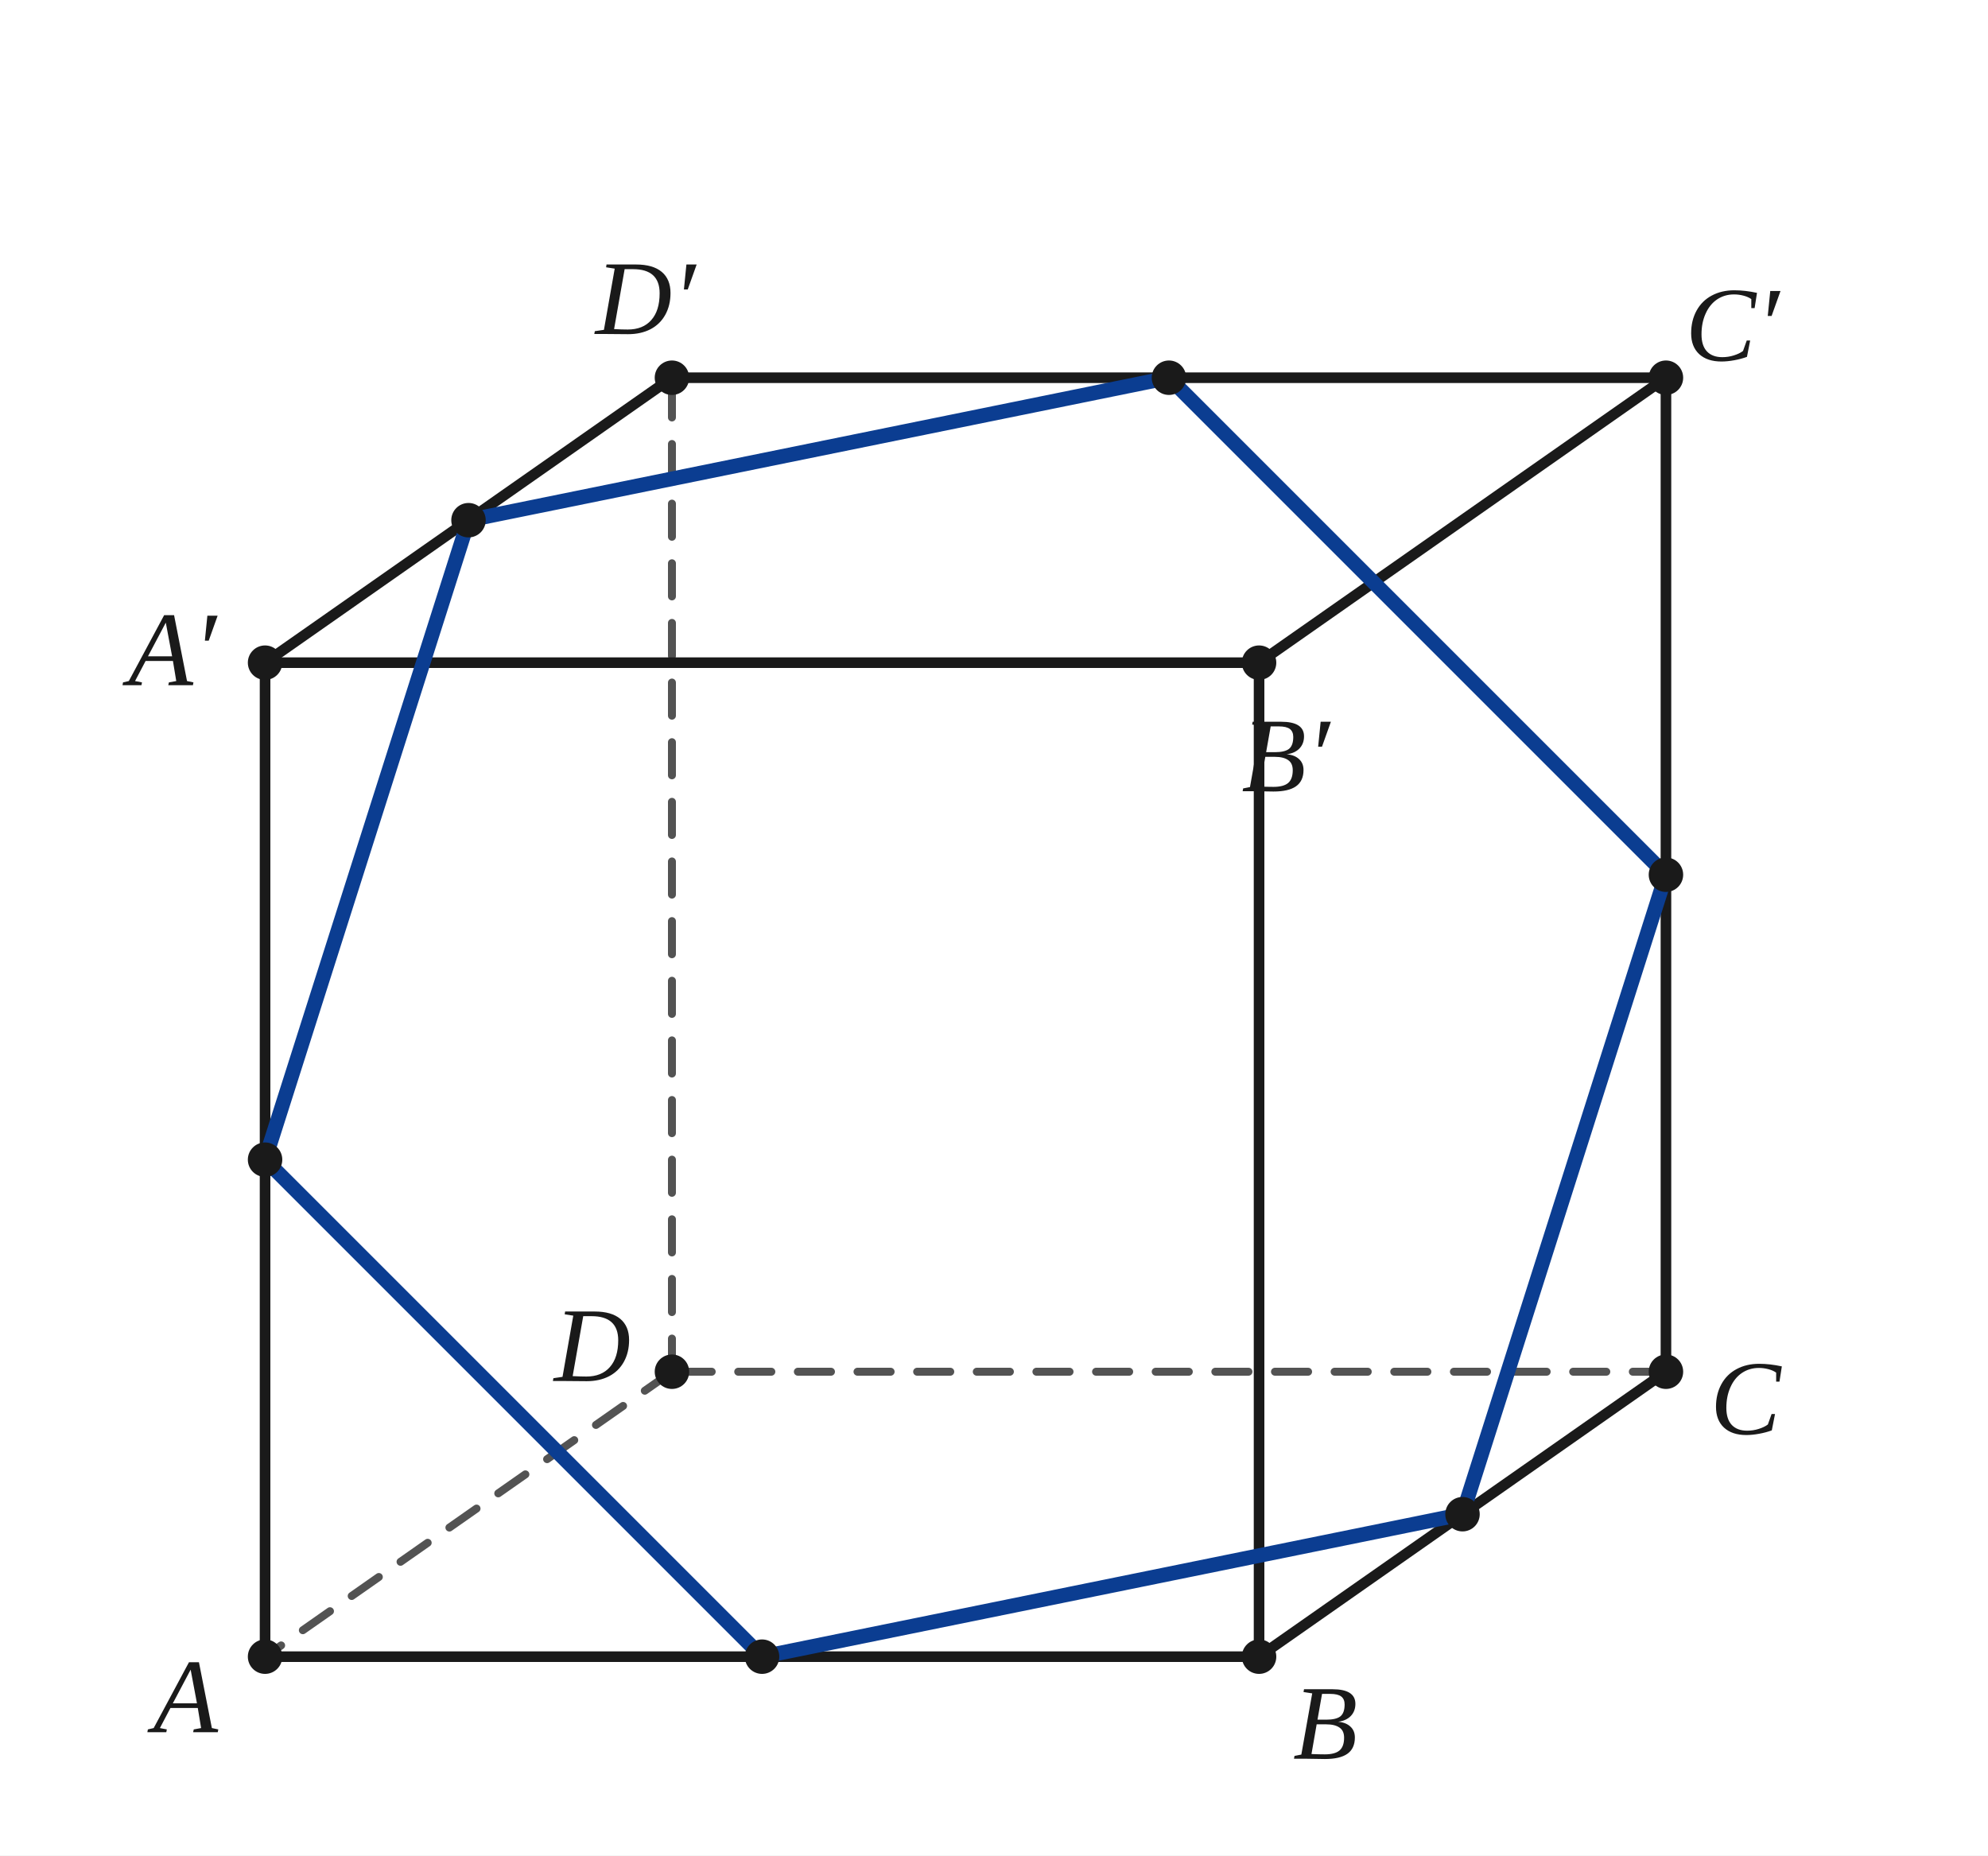
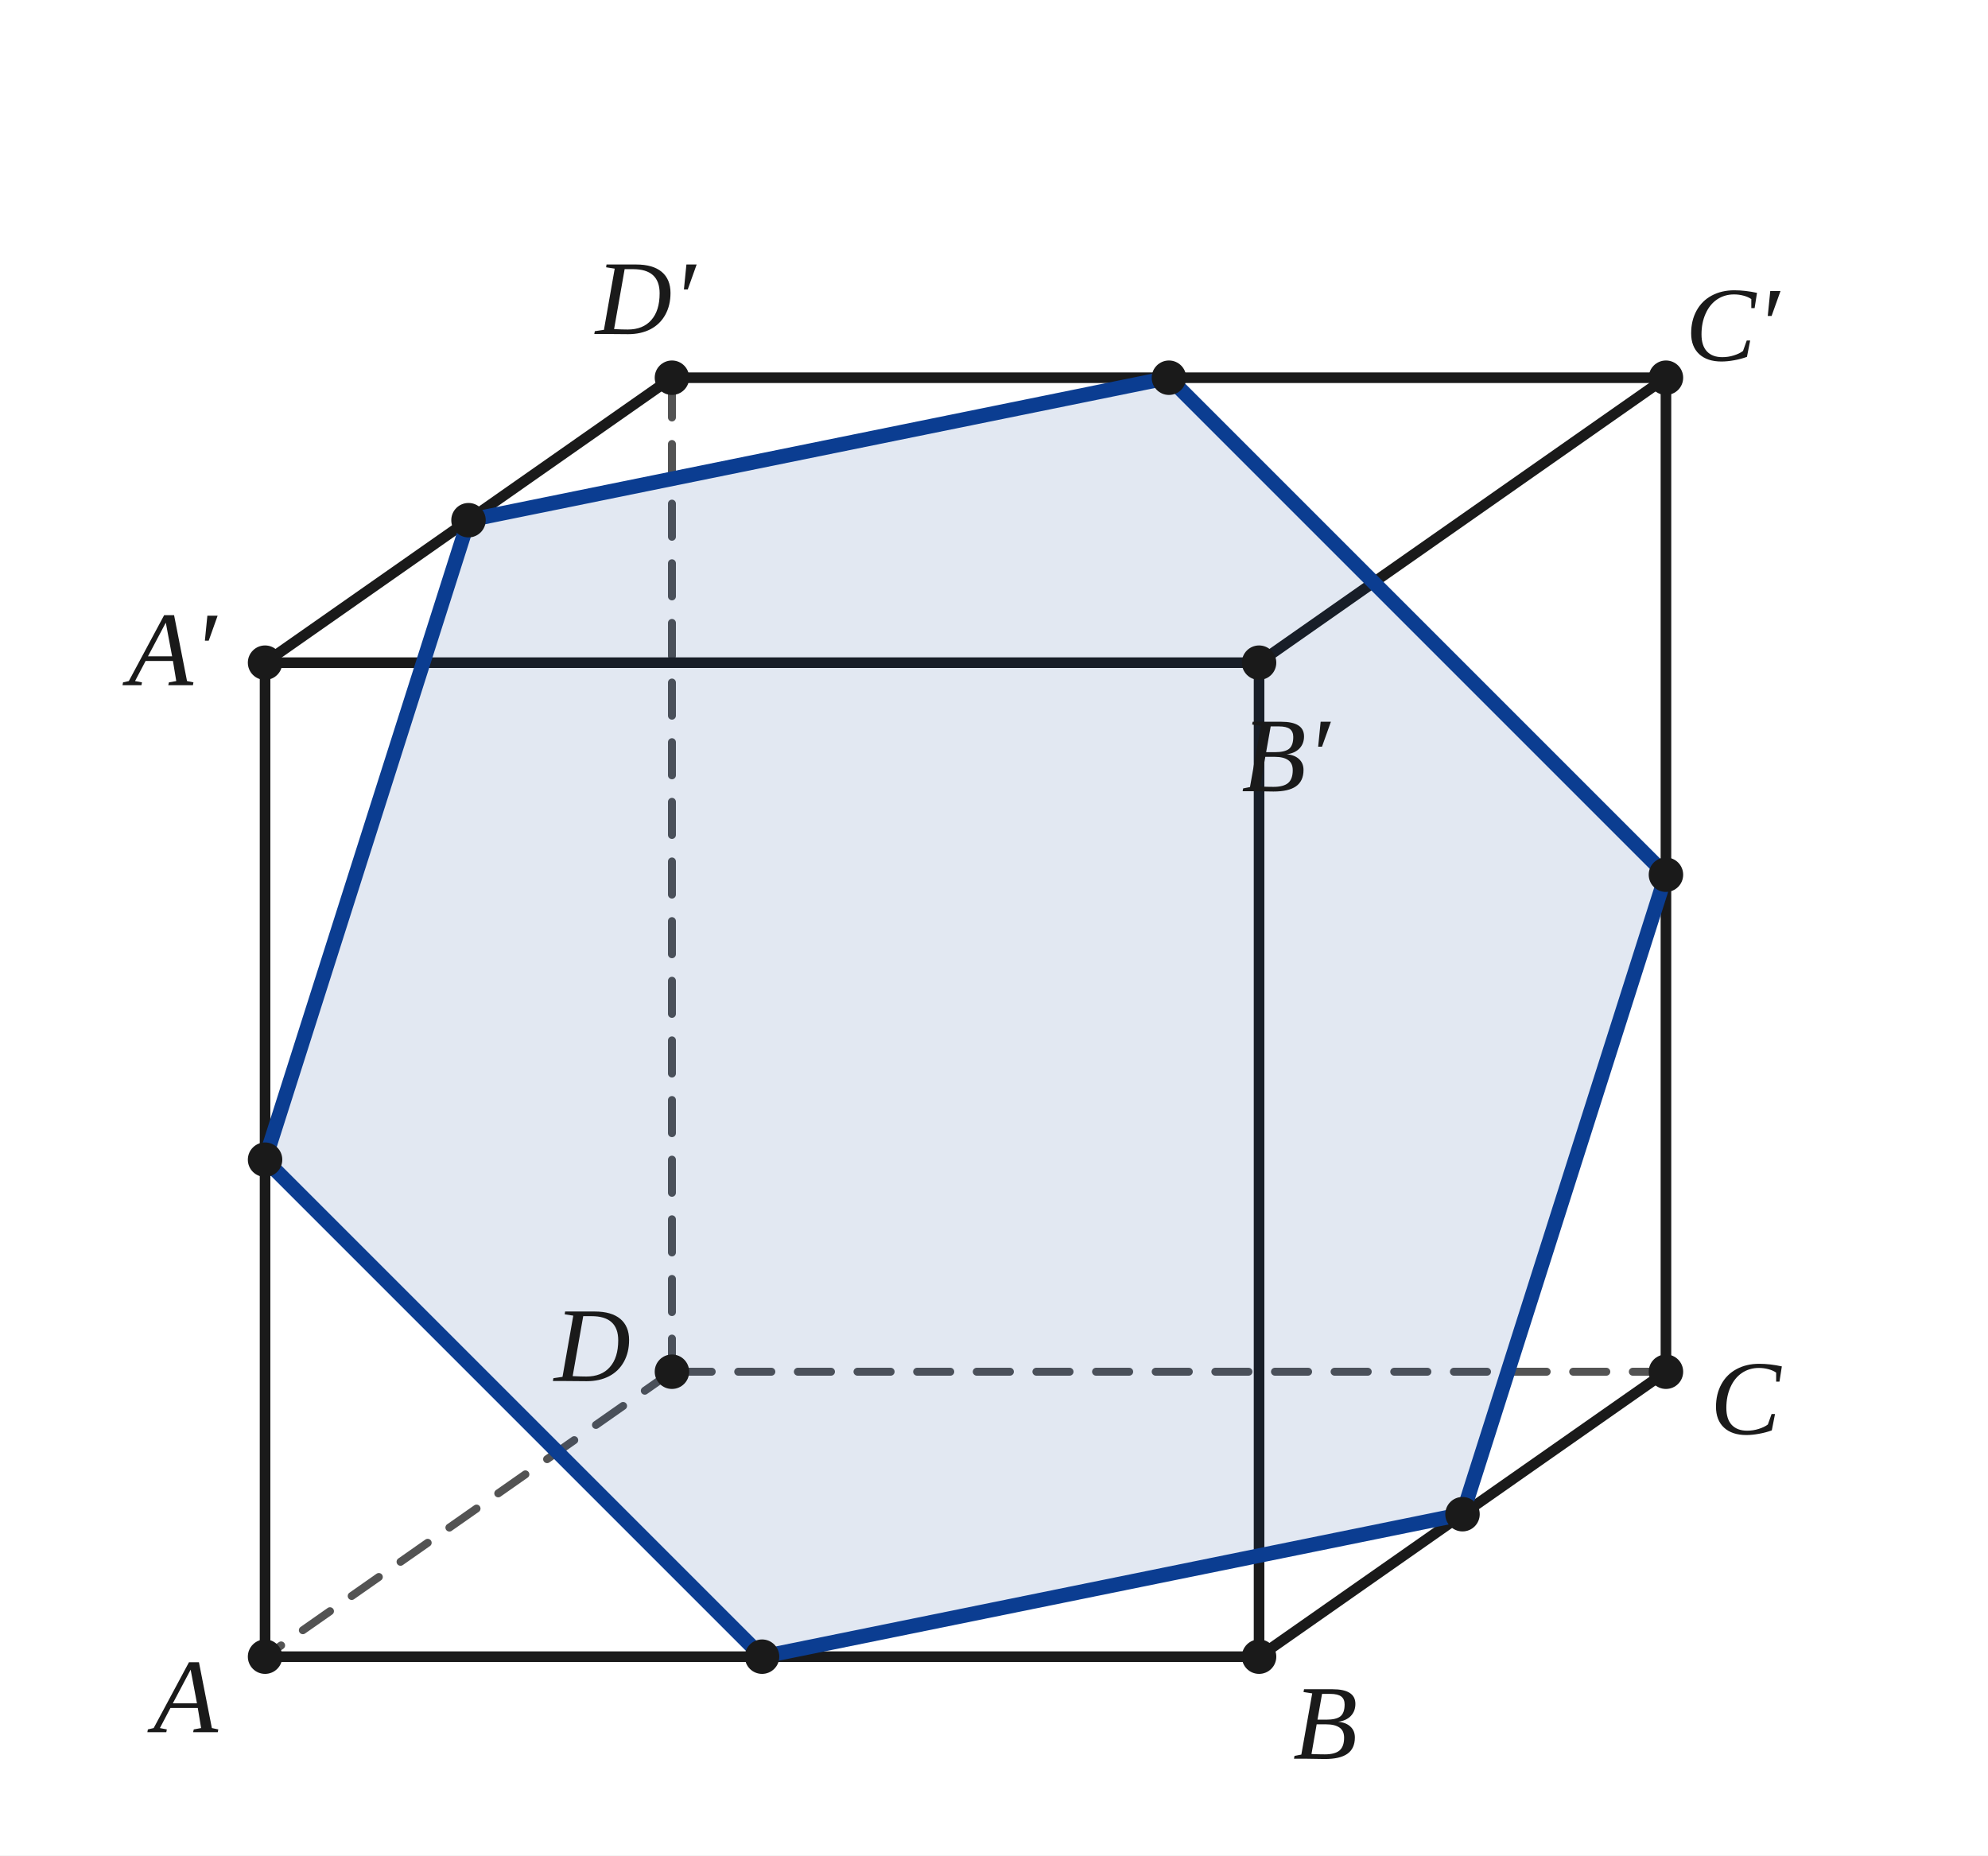
<svg xmlns="http://www.w3.org/2000/svg" class="geo" style="color:#1a1a1a;background:#fff" viewBox="0 0 300 280" width="300" height="280" role="img" aria-label="Thiết diện lục giác đều của hình lập phương qua trung điểm sáu cạnh">
-   <style>.thin{stroke-width:1.3}.aux{stroke-dasharray:5 4;stroke-width:1.2;opacity:.75}.hi{stroke:#0b3d91;stroke-width:2.2}.mark{stroke-width:1.1}.dot.hollow{fill:#fff;stroke:#1a1a1a;stroke-width:1.4}.lbl.small{font-size:13px;font-style:normal}</style>
+   <style>.thin{stroke-width:1.3}.aux{stroke-dasharray:5 4;stroke-width:1.2;opacity:.75}.hi{stroke:#0b3d91;stroke-width:2.2}.mark{stroke-width:1.1}.dot.hollow{fill:#fff;stroke:#1a1a1a;stroke-width:1.4}.lbl.small{font-size:13px;font-style:normal}.fillhi{fill:#0b3d91;fill-opacity:.12;stroke:none}</style>
  <rect width="100%" height="100%" fill="#fff" />
  <g class="lines" fill="none" stroke="currentColor" stroke-width="1.6" stroke-linecap="round" stroke-linejoin="round">
    <line x1="40" y1="250" x2="190" y2="250" />
    <line x1="190" y1="250" x2="251.4" y2="207" />
    <line x1="251.4" y1="207" x2="101.4" y2="207" class="aux" />
    <line x1="101.4" y1="207" x2="40" y2="250" class="aux" />
    <line x1="40" y1="100" x2="190" y2="100" />
    <line x1="190" y1="100" x2="251.4" y2="57" />
    <line x1="251.4" y1="57" x2="101.4" y2="57" />
    <line x1="101.4" y1="57" x2="40" y2="100" />
    <line x1="40" y1="250" x2="40" y2="100" />
    <line x1="190" y1="250" x2="190" y2="100" />
    <line x1="251.4" y1="207" x2="251.4" y2="57" />
    <line x1="101.4" y1="207" x2="101.4" y2="57" class="aux" />
    <path d="M115.0 250.0 L220.7 228.5 L251.4 132.0 L176.4 57.0 L70.7 78.5 L40.0 175.0 Z" class="fillhi" />
    <line x1="115" y1="250" x2="220.7" y2="228.5" class="hi" />
    <line x1="220.7" y1="228.5" x2="251.4" y2="132" class="hi" />
    <line x1="251.4" y1="132" x2="176.4" y2="57" class="hi" />
    <line x1="176.4" y1="57" x2="70.7" y2="78.5" class="hi" />
    <line x1="70.7" y1="78.5" x2="40" y2="175" class="hi" />
    <line x1="40" y1="175" x2="115" y2="250" class="hi" />
  </g>
  <g fill="currentColor" font-family="'Times New Roman',serif" font-style="italic" font-size="16" text-anchor="middle" dominant-baseline="central">
    <circle cx="40" cy="250" r="2.6" class="dot" />
    <text x="28" y="256" class="lbl">A</text>
    <circle cx="190" cy="250" r="2.6" class="dot" />
    <text x="200" y="260" class="lbl">B</text>
    <circle cx="251.4" cy="207" r="2.6" class="dot" />
    <text x="263.4" y="211" class="lbl">C</text>
    <circle cx="101.4" cy="207" r="2.6" class="dot" />
    <text x="89.4" y="203" class="lbl">D</text>
    <circle cx="40" cy="100" r="2.6" class="dot" />
    <text x="26" y="98" class="lbl">A′</text>
    <circle cx="190" cy="100" r="2.6" class="dot" />
    <text x="194" y="114" class="lbl">B′</text>
    <circle cx="251.4" cy="57" r="2.6" class="dot" />
    <text x="261.4" y="49" class="lbl">C′</text>
    <circle cx="101.4" cy="57" r="2.6" class="dot" />
    <text x="97.4" y="45" class="lbl">D′</text>
    <circle cx="115" cy="250" r="2.6" class="dot" />
    <circle cx="220.7" cy="228.5" r="2.6" class="dot" />
    <circle cx="251.4" cy="132" r="2.6" class="dot" />
    <circle cx="176.4" cy="57" r="2.6" class="dot" />
    <circle cx="70.7" cy="78.5" r="2.6" class="dot" />
    <circle cx="40" cy="175" r="2.6" class="dot" />
  </g>
</svg>
